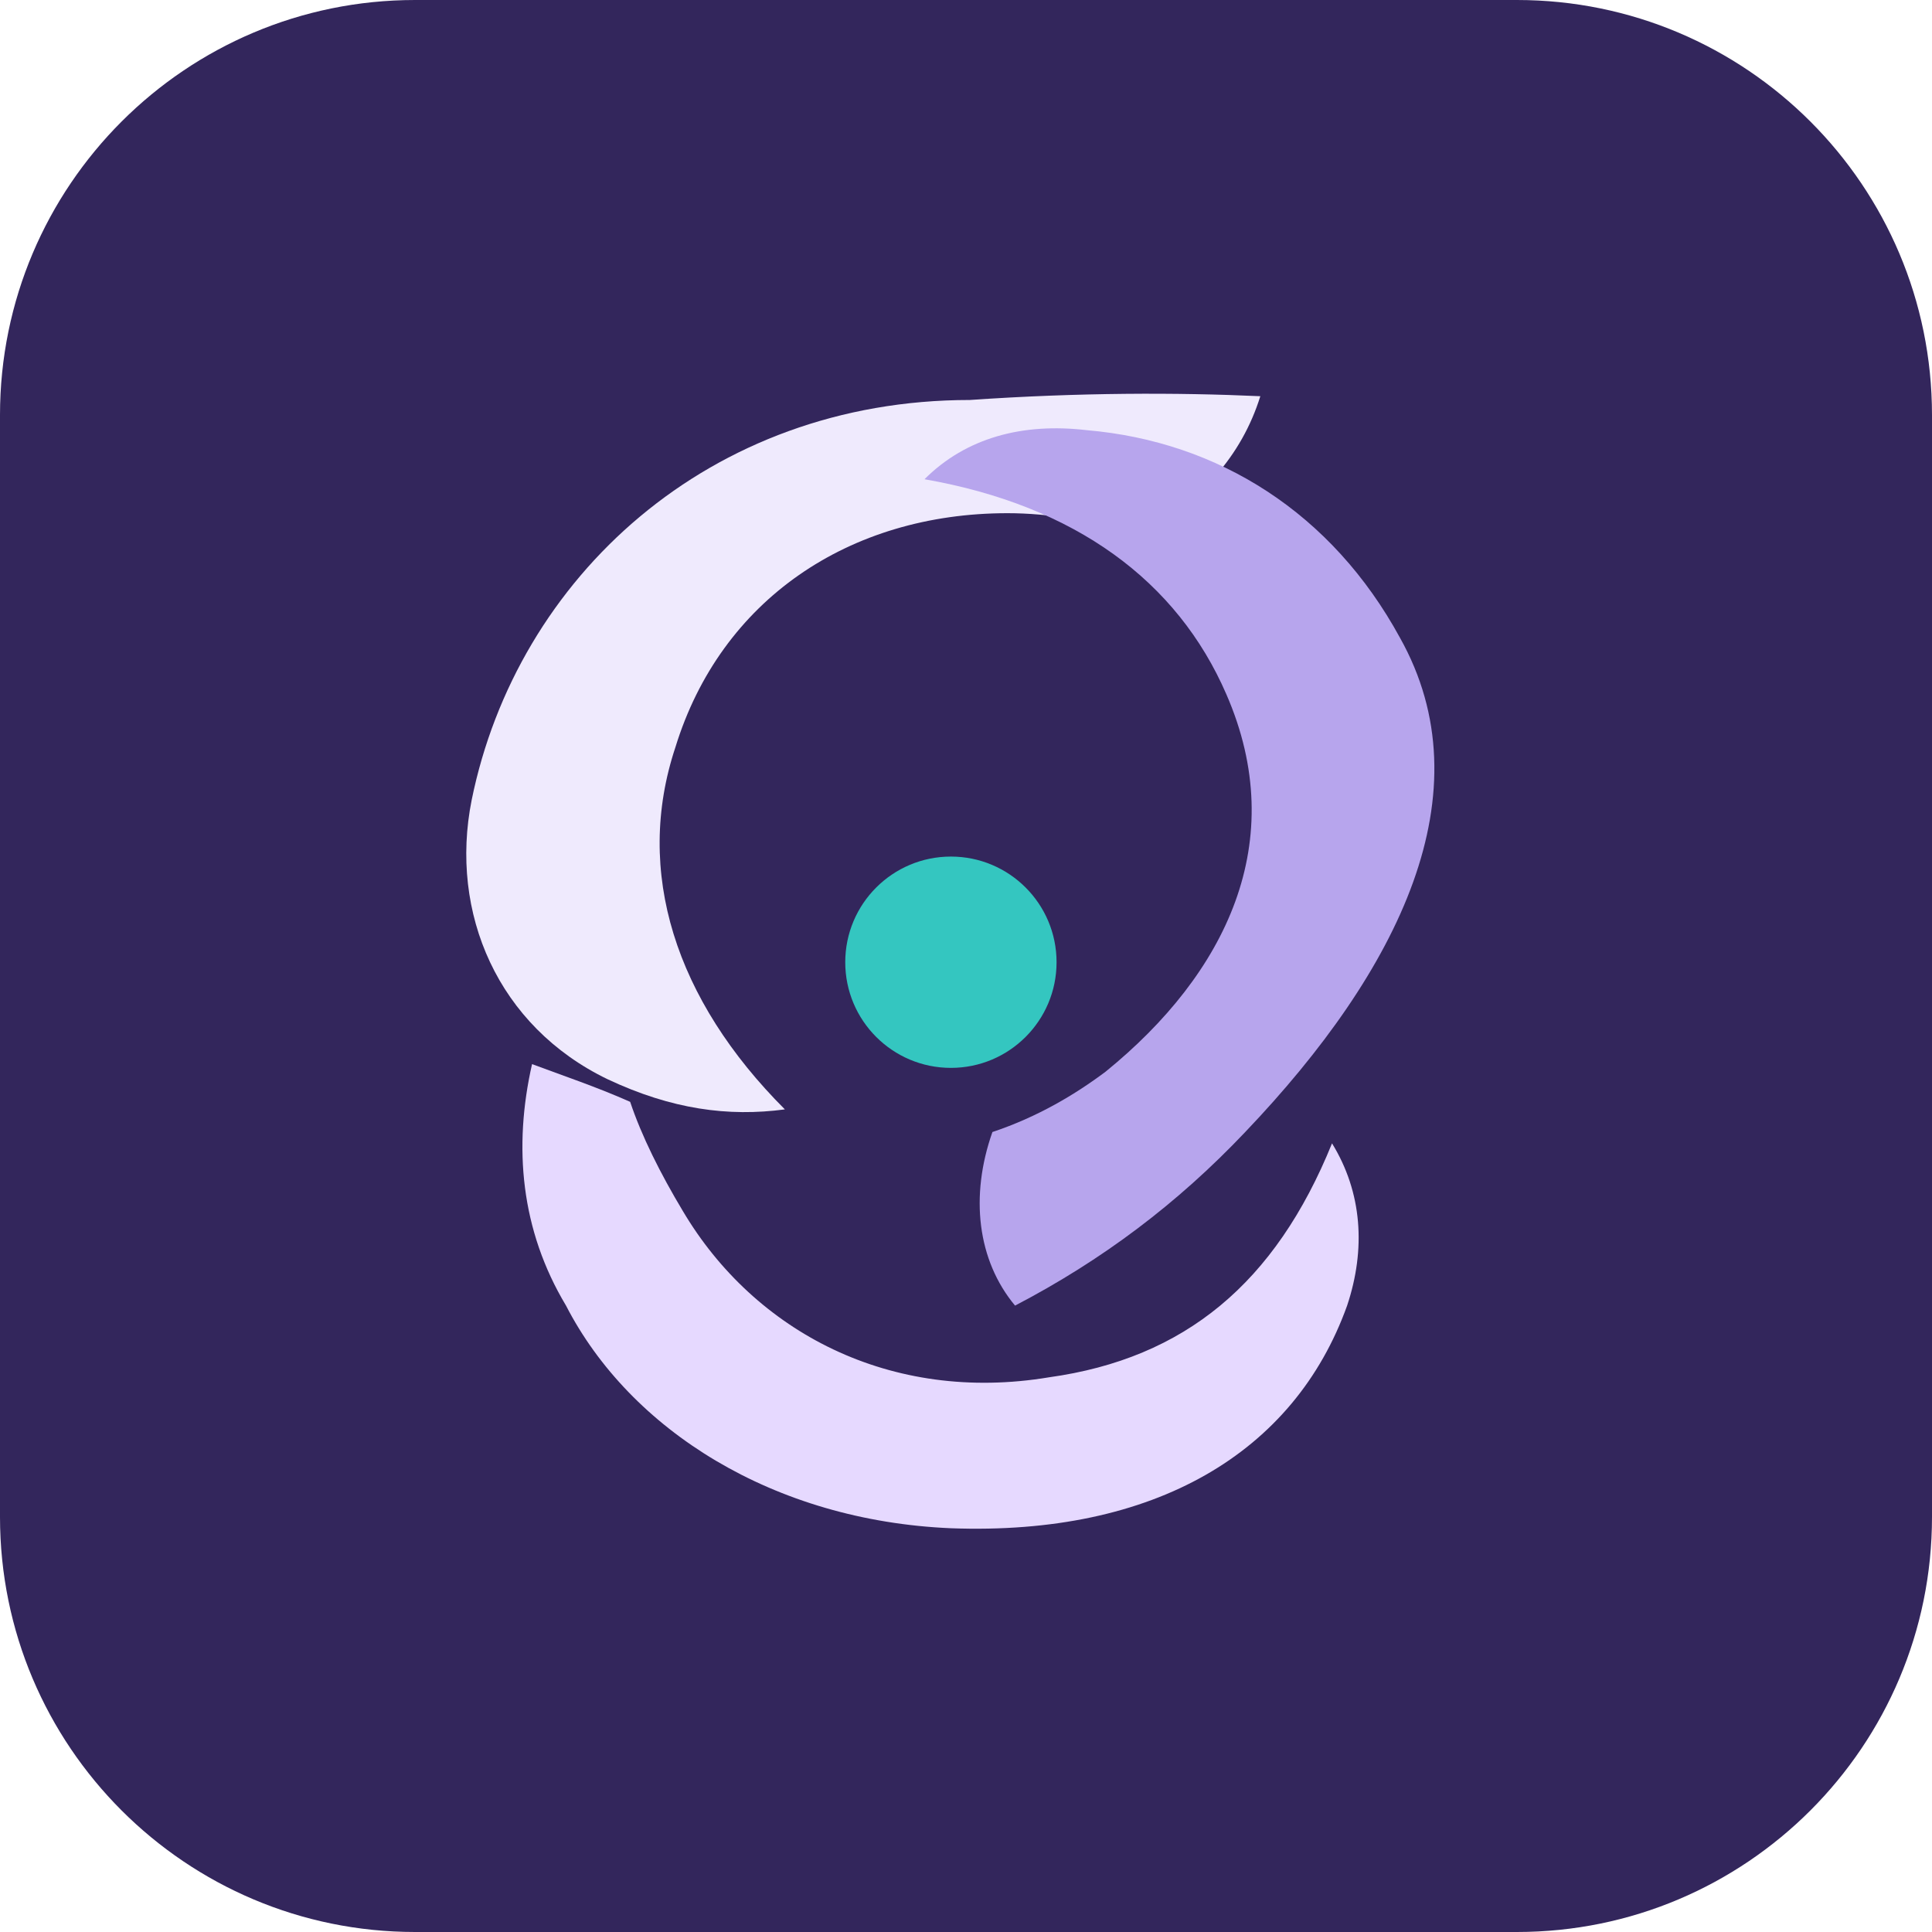
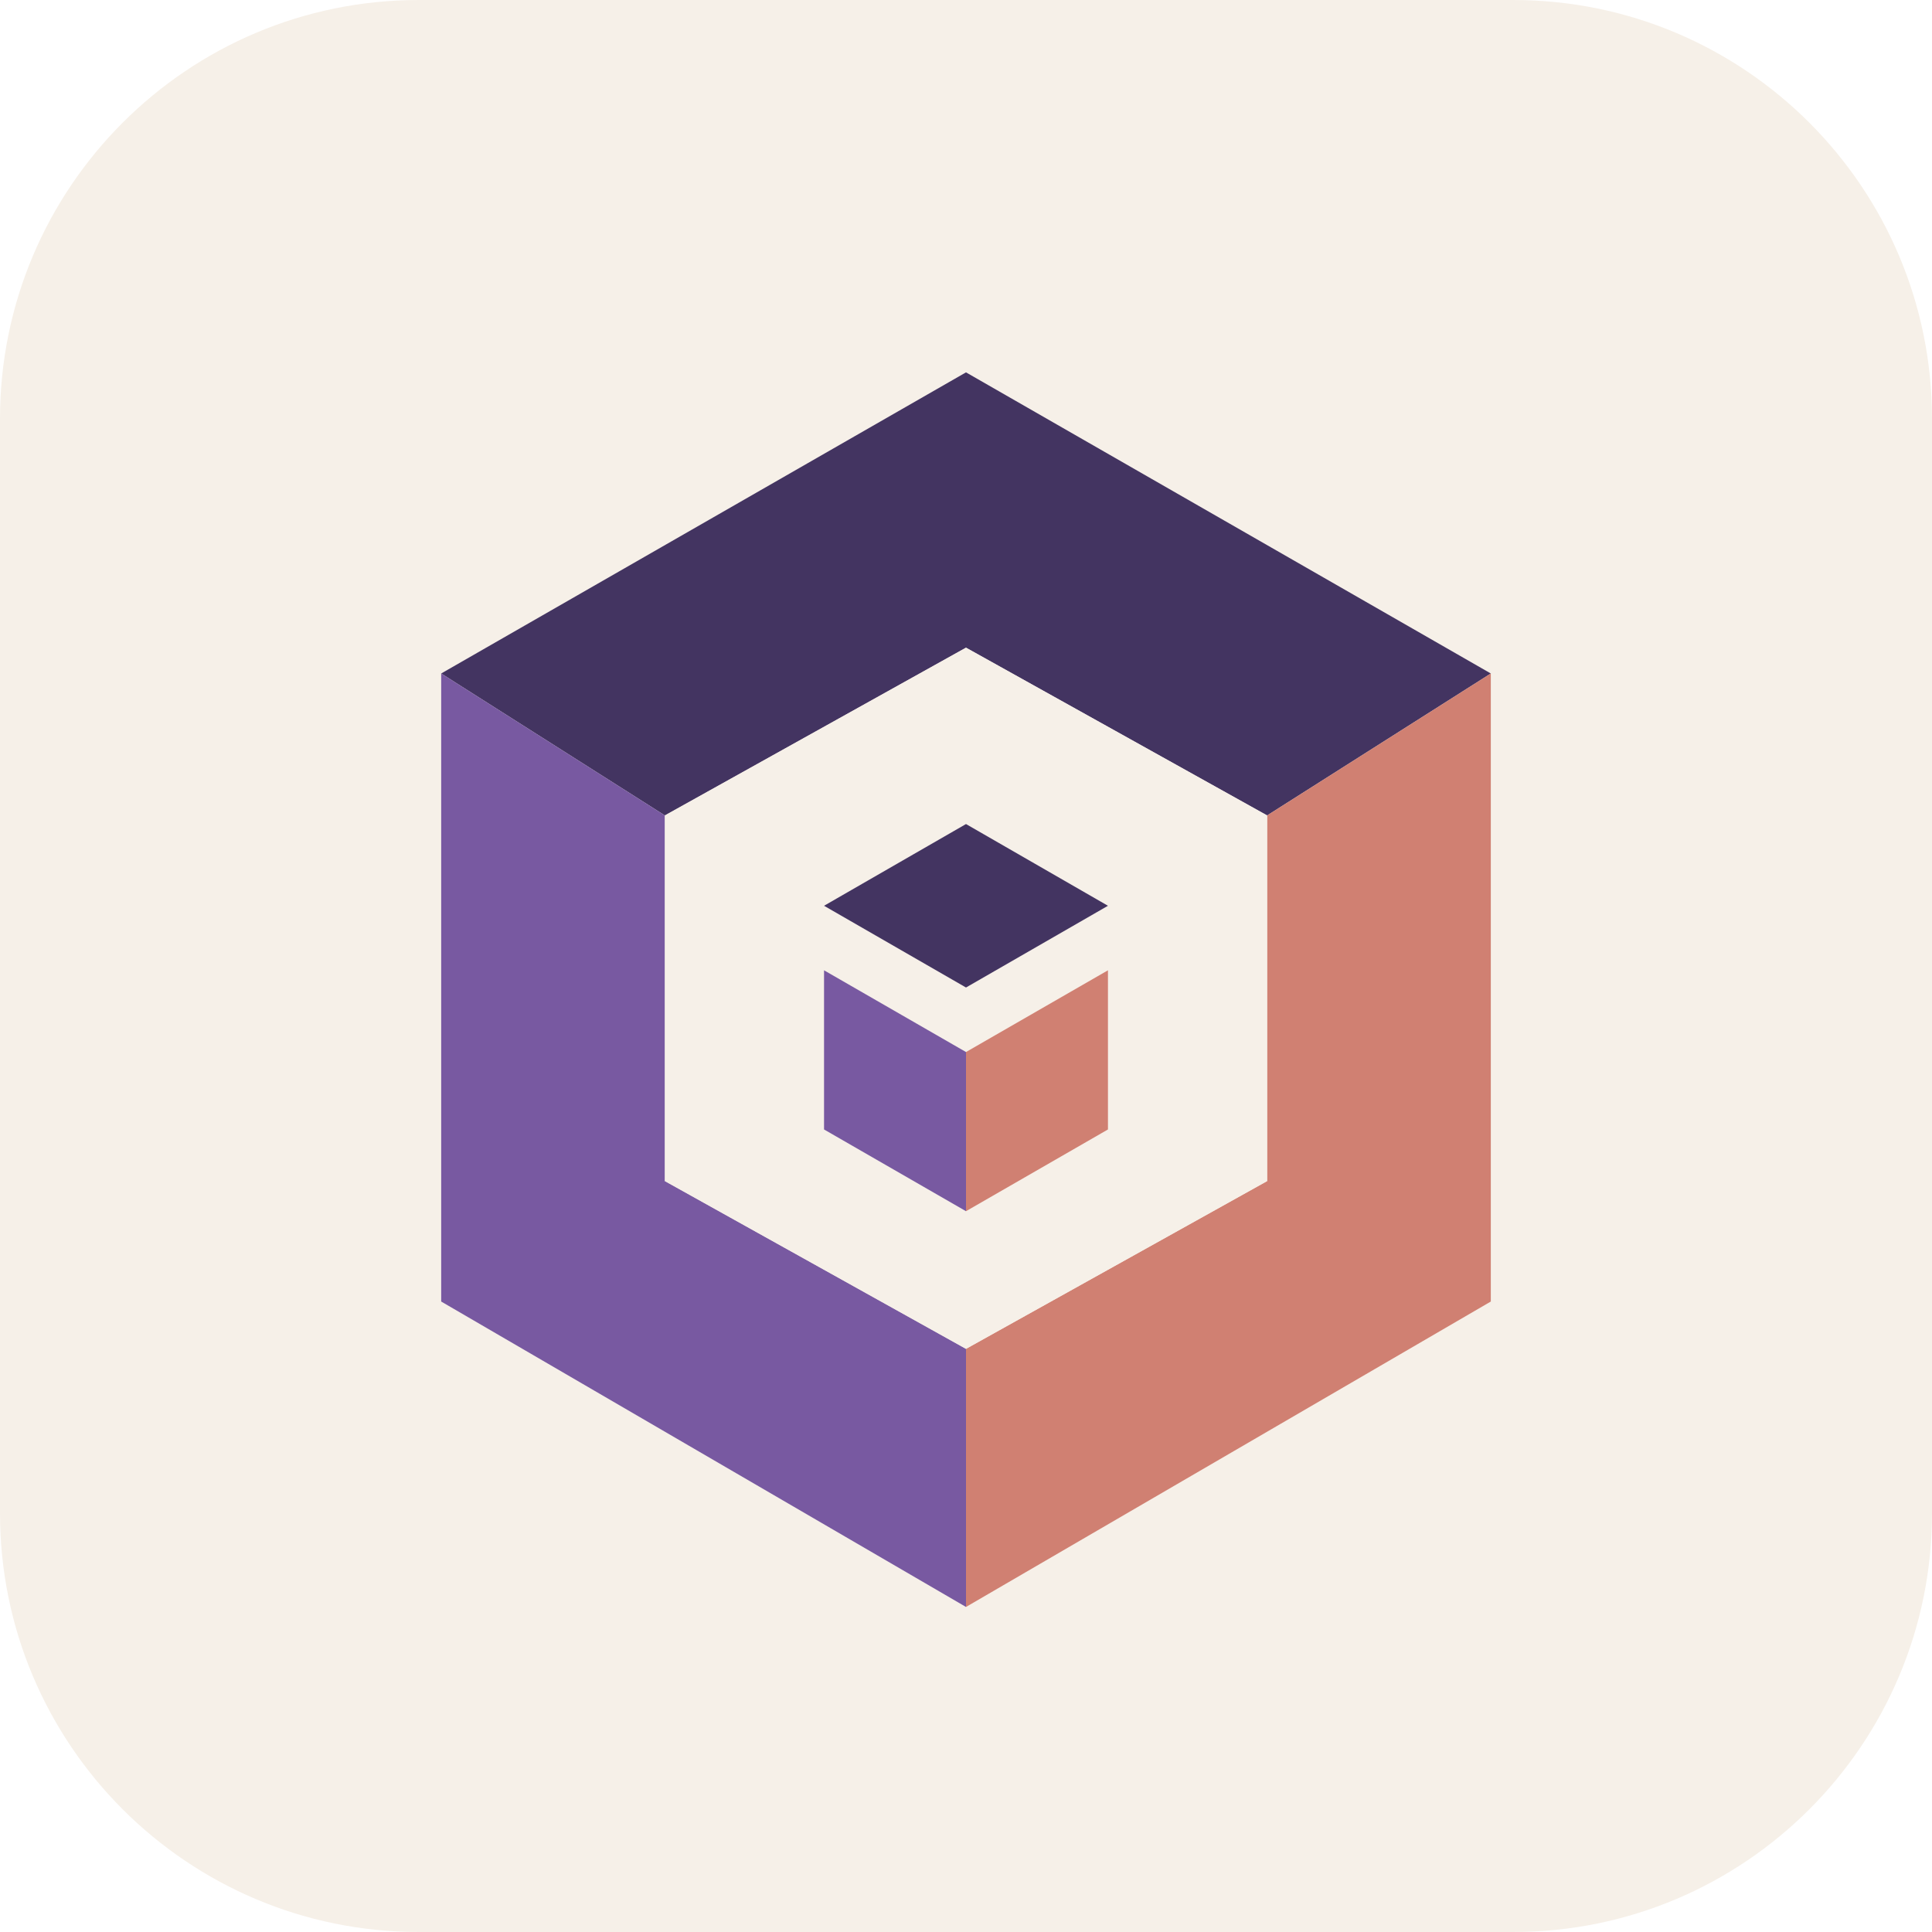
<svg xmlns="http://www.w3.org/2000/svg" width="512" height="512" viewBox="0 0 512 512">
-   <rect width="512" height="512" rx="110" fill="#33265C" />
-   <path d="M257 106c-69 0-120 47-132 106-6 30 7 60 36 74 17 8 32 10 47 8-29-29-40-63-29-96 12-39 46-62 88-62 11 0 23 2 35 6 16-9 27-21 32-37-22-1-48-1-77 1Z" fill="#EFEAFD" />
-   <path d="M371 169c-18-33-48-52-83-55-17-2-32 2-43 13 40 7 67 27 80 57 17 39 0 74-32 100-8 6-18 12-30 16-6 17-4 34 6 46 23-12 43-27 61-46 41-43 64-90 41-131Z" fill="#B7A5ED" />
-   <path d="M167 292c-9-4-18-7-26-10-5 22-3 44 9 64 17 33 55 57 102 59 54 2 91-20 105-59 5-15 4-30-4-43-15 37-39 57-75 62-42 7-78-12-97-44-6-10-11-20-14-29Z" fill="#E6D9FF" />
-   <circle cx="252" cy="255" r="28" fill="#34C6C0" />
+   <rect width="512" height="512" rx="111" fill="#F6F0E8" />
+   <g transform="translate(256 256) scale(1.14) translate(-256 -256)">
+     <path d="M256 118 L378 188 L326 221 L256 182 L186 221 L134 188 Z" fill="#433461" />
+     <path d="M134 188 L186 221 L186 306 L256 345 L256 405 L134 334 Z" fill="#7859A1" />
+     <path d="M378 188 L378 334 L256 405 L256 345 L326 306 L326 221 Z" fill="#D08072" />
+     <path d="M256 182 L326 221 L326 306 L256 345 L186 306 L186 221 Z" fill="#F6F0E8" />
+     <path d="M256 223 L289 242 L256 261 L223 242Z" fill="#433461" />
+     <path d="M223 257 L256 276 L256 313 L223 294Z" fill="#7859A1" />
+     <path d="M289 257 L289 294 L256 313 L256 276Z" fill="#D08072" />
+   </g>
</svg>
